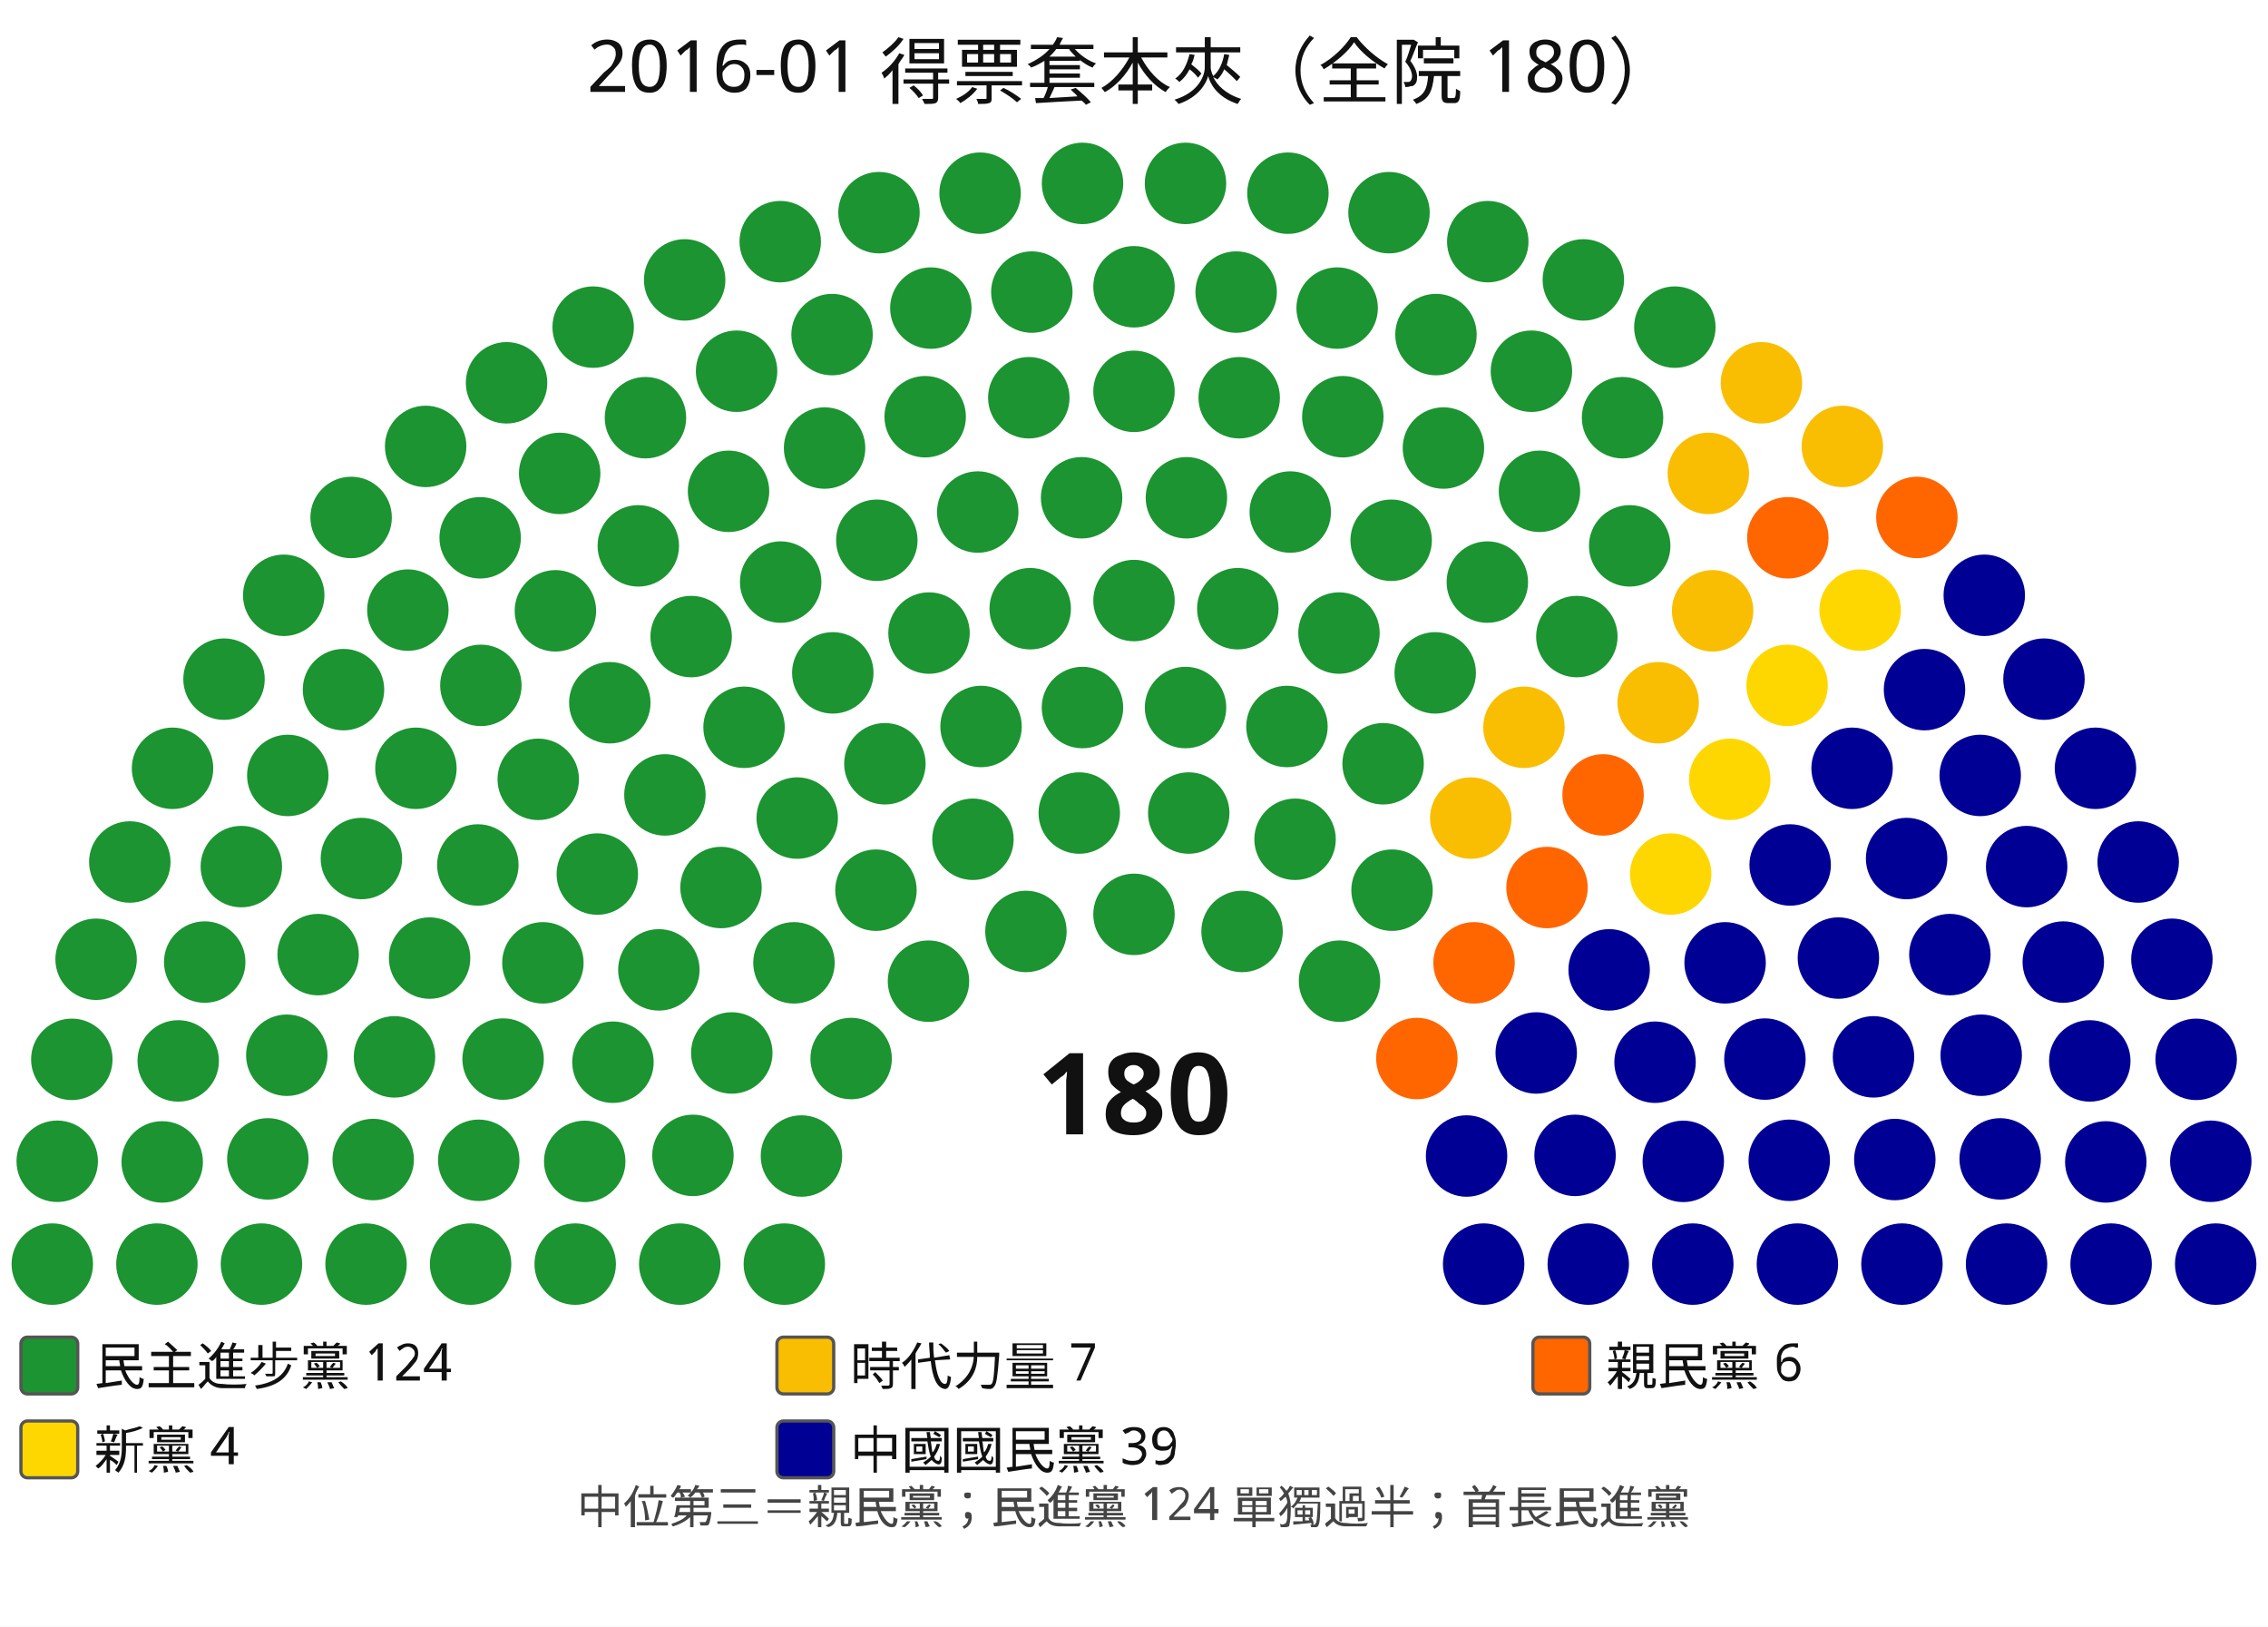
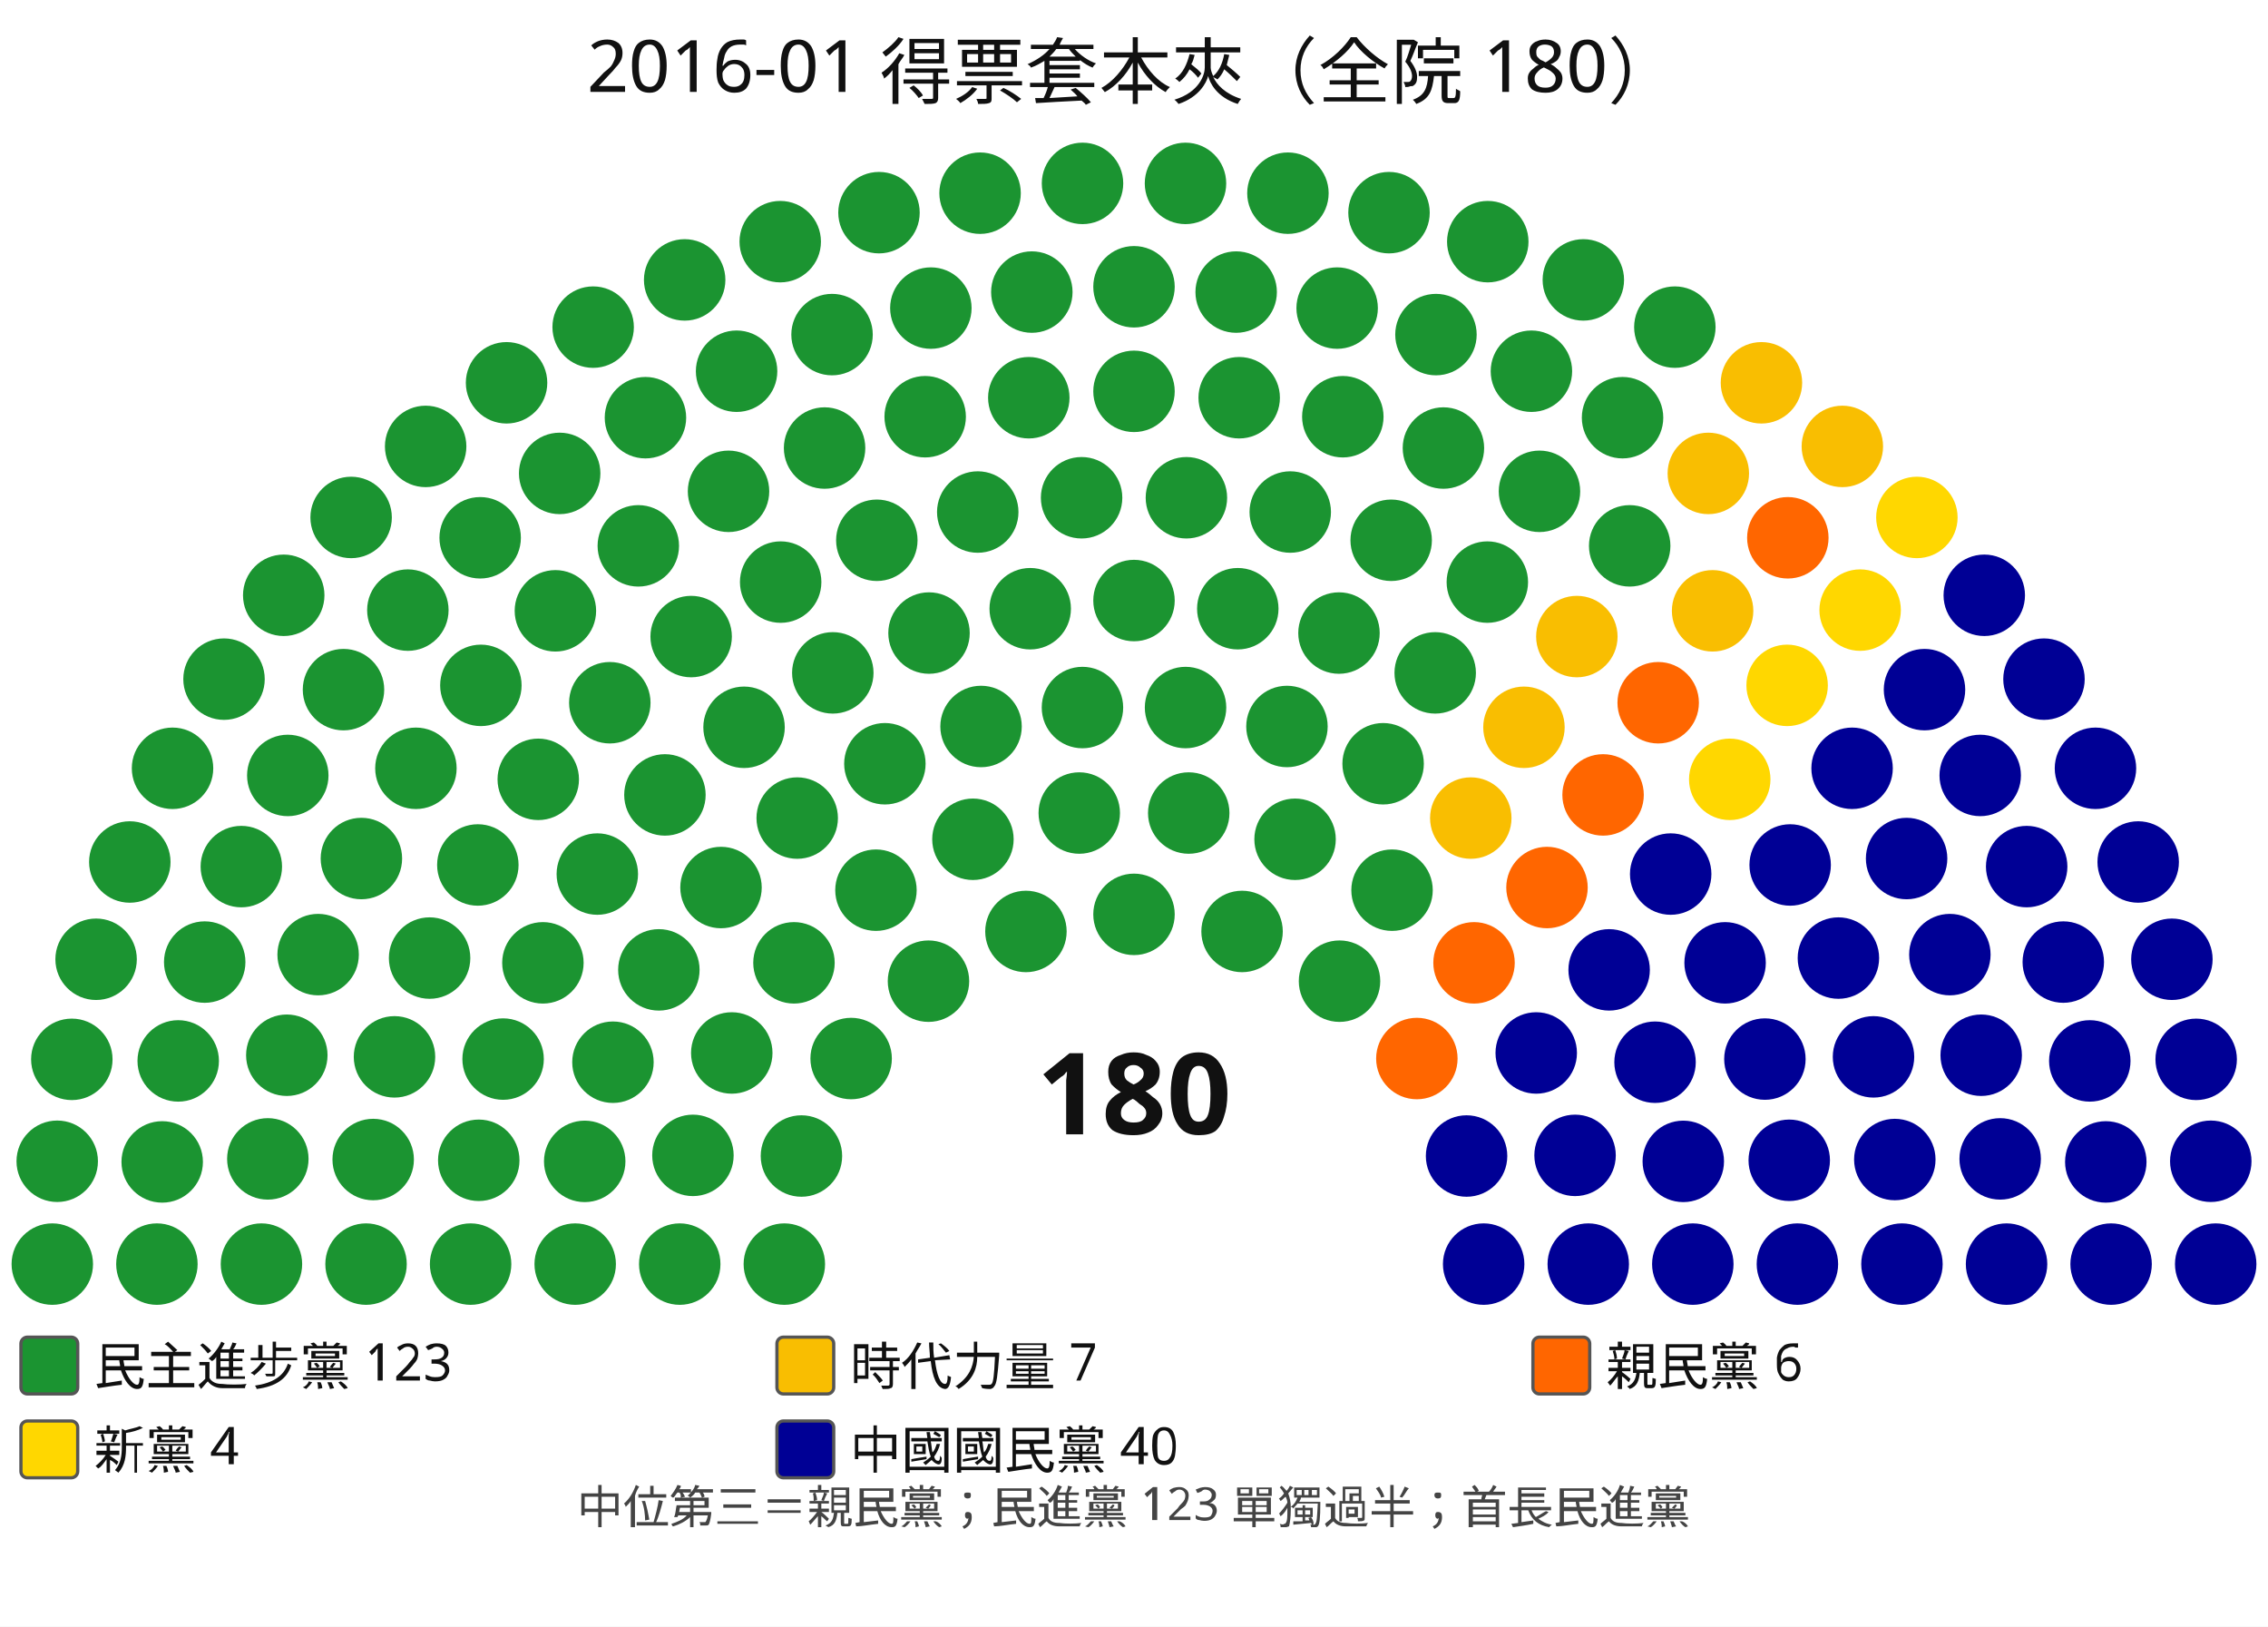
<svg xmlns="http://www.w3.org/2000/svg" viewBox="-20.967 -23.367 41.934 30.067" role="img" aria-label="2016-01 得票套本夾（全院 180）">
  <rect x="-20.967" y="-23.367" width="41.934" height="30.067" fill="#ffffff" />
  <text x="0" y="-21.667" text-anchor="middle" font-family="Noto Sans, DejaVu Sans, sans-serif" font-size="1.35" fill="#111">2016-01 得票套本夾（全院 180）</text>
  <circle cx="-20" cy="-0" r="0.773" fill="#1B9431" stroke="#ffffff" stroke-width="0.04" />
  <circle cx="-19.909" cy="-1.901" r="0.773" fill="#1B9431" stroke="#ffffff" stroke-width="0.04" />
  <circle cx="-19.639" cy="-3.785" r="0.773" fill="#1B9431" stroke="#ffffff" stroke-width="0.04" />
  <circle cx="-19.19" cy="-5.635" r="0.773" fill="#1B9431" stroke="#ffffff" stroke-width="0.04" />
  <circle cx="-18.567" cy="-7.433" r="0.773" fill="#1B9431" stroke="#ffffff" stroke-width="0.04" />
  <circle cx="-17.777" cy="-9.165" r="0.773" fill="#1B9431" stroke="#ffffff" stroke-width="0.04" />
  <circle cx="-16.825" cy="-10.813" r="0.773" fill="#1B9431" stroke="#ffffff" stroke-width="0.04" />
  <circle cx="-15.721" cy="-12.363" r="0.773" fill="#1B9431" stroke="#ffffff" stroke-width="0.04" />
  <circle cx="-14.475" cy="-13.802" r="0.773" fill="#1B9431" stroke="#ffffff" stroke-width="0.04" />
  <circle cx="-13.097" cy="-15.115" r="0.773" fill="#1B9431" stroke="#ffffff" stroke-width="0.04" />
  <circle cx="-11.601" cy="-16.291" r="0.773" fill="#1B9431" stroke="#ffffff" stroke-width="0.04" />
  <circle cx="-10" cy="-17.32" r="0.773" fill="#1B9431" stroke="#ffffff" stroke-width="0.04" />
  <circle cx="-8.308" cy="-18.193" r="0.773" fill="#1B9431" stroke="#ffffff" stroke-width="0.04" />
  <circle cx="-6.541" cy="-18.9" r="0.773" fill="#1B9431" stroke="#ffffff" stroke-width="0.04" />
  <circle cx="-4.715" cy="-19.436" r="0.773" fill="#1B9431" stroke="#ffffff" stroke-width="0.04" />
  <circle cx="-2.846" cy="-19.796" r="0.773" fill="#1B9431" stroke="#ffffff" stroke-width="0.04" />
  <circle cx="-0.952" cy="-19.977" r="0.773" fill="#1B9431" stroke="#ffffff" stroke-width="0.04" />
  <circle cx="0.952" cy="-19.977" r="0.773" fill="#1B9431" stroke="#ffffff" stroke-width="0.04" />
  <circle cx="2.846" cy="-19.796" r="0.773" fill="#1B9431" stroke="#ffffff" stroke-width="0.04" />
  <circle cx="4.715" cy="-19.436" r="0.773" fill="#1B9431" stroke="#ffffff" stroke-width="0.04" />
  <circle cx="6.541" cy="-18.9" r="0.773" fill="#1B9431" stroke="#ffffff" stroke-width="0.04" />
  <circle cx="8.308" cy="-18.193" r="0.773" fill="#1B9431" stroke="#ffffff" stroke-width="0.04" />
  <circle cx="10" cy="-17.32" r="0.773" fill="#1B9431" stroke="#ffffff" stroke-width="0.04" />
  <circle cx="11.601" cy="-16.291" r="0.773" fill="#F9BE01" stroke="#ffffff" stroke-width="0.04" />
  <circle cx="13.097" cy="-15.115" r="0.773" fill="#F9BE01" stroke="#ffffff" stroke-width="0.04" />
-   <circle cx="14.475" cy="-13.802" r="0.773" fill="#FF6600" stroke="#ffffff" stroke-width="0.04" />
+   <circle cx="14.475" cy="-13.802" r="0.773" fill="#FFD700" stroke="#ffffff" stroke-width="0.04" />
  <circle cx="15.721" cy="-12.363" r="0.773" fill="#000095" stroke="#ffffff" stroke-width="0.04" />
  <circle cx="16.825" cy="-10.813" r="0.773" fill="#000095" stroke="#ffffff" stroke-width="0.04" />
  <circle cx="17.777" cy="-9.165" r="0.773" fill="#000095" stroke="#ffffff" stroke-width="0.04" />
  <circle cx="18.567" cy="-7.433" r="0.773" fill="#000095" stroke="#ffffff" stroke-width="0.04" />
  <circle cx="19.19" cy="-5.635" r="0.773" fill="#000095" stroke="#ffffff" stroke-width="0.04" />
  <circle cx="19.639" cy="-3.785" r="0.773" fill="#000095" stroke="#ffffff" stroke-width="0.04" />
  <circle cx="19.909" cy="-1.901" r="0.773" fill="#000095" stroke="#ffffff" stroke-width="0.04" />
  <circle cx="20" cy="0" r="0.773" fill="#000095" stroke="#ffffff" stroke-width="0.04" />
  <circle cx="-18.066" cy="-0" r="0.773" fill="#1B9431" stroke="#ffffff" stroke-width="0.04" />
  <circle cx="-17.968" cy="-1.889" r="0.773" fill="#1B9431" stroke="#ffffff" stroke-width="0.04" />
  <circle cx="-17.672" cy="-3.756" r="0.773" fill="#1B9431" stroke="#ffffff" stroke-width="0.04" />
  <circle cx="-17.182" cy="-5.583" r="0.773" fill="#1B9431" stroke="#ffffff" stroke-width="0.04" />
  <circle cx="-16.505" cy="-7.348" r="0.773" fill="#1B9431" stroke="#ffffff" stroke-width="0.04" />
  <circle cx="-15.646" cy="-9.033" r="0.773" fill="#1B9431" stroke="#ffffff" stroke-width="0.04" />
  <circle cx="-14.616" cy="-10.619" r="0.773" fill="#1B9431" stroke="#ffffff" stroke-width="0.04" />
  <circle cx="-13.426" cy="-12.089" r="0.773" fill="#1B9431" stroke="#ffffff" stroke-width="0.04" />
  <circle cx="-12.089" cy="-13.426" r="0.773" fill="#1B9431" stroke="#ffffff" stroke-width="0.04" />
  <circle cx="-10.619" cy="-14.616" r="0.773" fill="#1B9431" stroke="#ffffff" stroke-width="0.04" />
  <circle cx="-9.033" cy="-15.646" r="0.773" fill="#1B9431" stroke="#ffffff" stroke-width="0.04" />
  <circle cx="-7.348" cy="-16.505" r="0.773" fill="#1B9431" stroke="#ffffff" stroke-width="0.04" />
  <circle cx="-5.583" cy="-17.182" r="0.773" fill="#1B9431" stroke="#ffffff" stroke-width="0.04" />
  <circle cx="-3.756" cy="-17.672" r="0.773" fill="#1B9431" stroke="#ffffff" stroke-width="0.04" />
  <circle cx="-1.889" cy="-17.968" r="0.773" fill="#1B9431" stroke="#ffffff" stroke-width="0.04" />
  <circle cx="0" cy="-18.066" r="0.773" fill="#1B9431" stroke="#ffffff" stroke-width="0.04" />
  <circle cx="1.889" cy="-17.968" r="0.773" fill="#1B9431" stroke="#ffffff" stroke-width="0.04" />
  <circle cx="3.756" cy="-17.672" r="0.773" fill="#1B9431" stroke="#ffffff" stroke-width="0.04" />
  <circle cx="5.583" cy="-17.182" r="0.773" fill="#1B9431" stroke="#ffffff" stroke-width="0.04" />
  <circle cx="7.348" cy="-16.505" r="0.773" fill="#1B9431" stroke="#ffffff" stroke-width="0.04" />
  <circle cx="9.033" cy="-15.646" r="0.773" fill="#1B9431" stroke="#ffffff" stroke-width="0.04" />
  <circle cx="10.619" cy="-14.616" r="0.773" fill="#F9BE01" stroke="#ffffff" stroke-width="0.04" />
  <circle cx="12.089" cy="-13.426" r="0.773" fill="#FF6600" stroke="#ffffff" stroke-width="0.04" />
  <circle cx="13.426" cy="-12.089" r="0.773" fill="#FFD700" stroke="#ffffff" stroke-width="0.04" />
  <circle cx="14.616" cy="-10.619" r="0.773" fill="#000095" stroke="#ffffff" stroke-width="0.04" />
  <circle cx="15.646" cy="-9.033" r="0.773" fill="#000095" stroke="#ffffff" stroke-width="0.04" />
  <circle cx="16.505" cy="-7.348" r="0.773" fill="#000095" stroke="#ffffff" stroke-width="0.04" />
  <circle cx="17.182" cy="-5.583" r="0.773" fill="#000095" stroke="#ffffff" stroke-width="0.04" />
  <circle cx="17.672" cy="-3.756" r="0.773" fill="#000095" stroke="#ffffff" stroke-width="0.04" />
  <circle cx="17.968" cy="-1.889" r="0.773" fill="#000095" stroke="#ffffff" stroke-width="0.04" />
  <circle cx="18.066" cy="0" r="0.773" fill="#000095" stroke="#ffffff" stroke-width="0.04" />
  <circle cx="-16.133" cy="-0" r="0.773" fill="#1B9431" stroke="#ffffff" stroke-width="0.04" />
  <circle cx="-16.015" cy="-1.945" r="0.773" fill="#1B9431" stroke="#ffffff" stroke-width="0.04" />
  <circle cx="-15.664" cy="-3.861" r="0.773" fill="#1B9431" stroke="#ffffff" stroke-width="0.04" />
  <circle cx="-15.085" cy="-5.721" r="0.773" fill="#1B9431" stroke="#ffffff" stroke-width="0.04" />
  <circle cx="-14.285" cy="-7.497" r="0.773" fill="#1B9431" stroke="#ffffff" stroke-width="0.04" />
  <circle cx="-13.277" cy="-9.165" r="0.773" fill="#1B9431" stroke="#ffffff" stroke-width="0.04" />
  <circle cx="-12.076" cy="-10.698" r="0.773" fill="#1B9431" stroke="#ffffff" stroke-width="0.04" />
  <circle cx="-10.698" cy="-12.076" r="0.773" fill="#1B9431" stroke="#ffffff" stroke-width="0.04" />
  <circle cx="-9.165" cy="-13.277" r="0.773" fill="#1B9431" stroke="#ffffff" stroke-width="0.04" />
  <circle cx="-7.497" cy="-14.285" r="0.773" fill="#1B9431" stroke="#ffffff" stroke-width="0.04" />
  <circle cx="-5.721" cy="-15.085" r="0.773" fill="#1B9431" stroke="#ffffff" stroke-width="0.04" />
  <circle cx="-3.861" cy="-15.664" r="0.773" fill="#1B9431" stroke="#ffffff" stroke-width="0.04" />
  <circle cx="-1.945" cy="-16.015" r="0.773" fill="#1B9431" stroke="#ffffff" stroke-width="0.04" />
  <circle cx="0" cy="-16.133" r="0.773" fill="#1B9431" stroke="#ffffff" stroke-width="0.04" />
  <circle cx="1.945" cy="-16.015" r="0.773" fill="#1B9431" stroke="#ffffff" stroke-width="0.04" />
  <circle cx="3.861" cy="-15.664" r="0.773" fill="#1B9431" stroke="#ffffff" stroke-width="0.04" />
  <circle cx="5.721" cy="-15.085" r="0.773" fill="#1B9431" stroke="#ffffff" stroke-width="0.04" />
  <circle cx="7.497" cy="-14.285" r="0.773" fill="#1B9431" stroke="#ffffff" stroke-width="0.04" />
  <circle cx="9.165" cy="-13.277" r="0.773" fill="#1B9431" stroke="#ffffff" stroke-width="0.04" />
  <circle cx="10.698" cy="-12.076" r="0.773" fill="#F9BE01" stroke="#ffffff" stroke-width="0.04" />
  <circle cx="12.076" cy="-10.698" r="0.773" fill="#FFD700" stroke="#ffffff" stroke-width="0.04" />
  <circle cx="13.277" cy="-9.165" r="0.773" fill="#000095" stroke="#ffffff" stroke-width="0.04" />
  <circle cx="14.285" cy="-7.497" r="0.773" fill="#000095" stroke="#ffffff" stroke-width="0.04" />
  <circle cx="15.085" cy="-5.721" r="0.773" fill="#000095" stroke="#ffffff" stroke-width="0.04" />
  <circle cx="15.664" cy="-3.861" r="0.773" fill="#000095" stroke="#ffffff" stroke-width="0.04" />
  <circle cx="16.015" cy="-1.945" r="0.773" fill="#000095" stroke="#ffffff" stroke-width="0.04" />
  <circle cx="16.133" cy="0" r="0.773" fill="#000095" stroke="#ffffff" stroke-width="0.04" />
  <circle cx="-14.199" cy="-0" r="0.773" fill="#1B9431" stroke="#ffffff" stroke-width="0.04" />
  <circle cx="-14.067" cy="-1.933" r="0.773" fill="#1B9431" stroke="#ffffff" stroke-width="0.04" />
  <circle cx="-13.673" cy="-3.831" r="0.773" fill="#1B9431" stroke="#ffffff" stroke-width="0.04" />
  <circle cx="-13.024" cy="-5.657" r="0.773" fill="#1B9431" stroke="#ffffff" stroke-width="0.04" />
  <circle cx="-12.132" cy="-7.378" r="0.773" fill="#1B9431" stroke="#ffffff" stroke-width="0.04" />
  <circle cx="-11.015" cy="-8.961" r="0.773" fill="#1B9431" stroke="#ffffff" stroke-width="0.04" />
  <circle cx="-9.692" cy="-10.377" r="0.773" fill="#1B9431" stroke="#ffffff" stroke-width="0.04" />
  <circle cx="-8.188" cy="-11.6" r="0.773" fill="#1B9431" stroke="#ffffff" stroke-width="0.04" />
  <circle cx="-6.533" cy="-12.607" r="0.773" fill="#1B9431" stroke="#ffffff" stroke-width="0.04" />
  <circle cx="-4.755" cy="-13.38" r="0.773" fill="#1B9431" stroke="#ffffff" stroke-width="0.04" />
  <circle cx="-2.889" cy="-13.902" r="0.773" fill="#1B9431" stroke="#ffffff" stroke-width="0.04" />
  <circle cx="-0.969" cy="-14.166" r="0.773" fill="#1B9431" stroke="#ffffff" stroke-width="0.04" />
  <circle cx="0.969" cy="-14.166" r="0.773" fill="#1B9431" stroke="#ffffff" stroke-width="0.04" />
  <circle cx="2.889" cy="-13.902" r="0.773" fill="#1B9431" stroke="#ffffff" stroke-width="0.04" />
  <circle cx="4.755" cy="-13.38" r="0.773" fill="#1B9431" stroke="#ffffff" stroke-width="0.04" />
  <circle cx="6.533" cy="-12.607" r="0.773" fill="#1B9431" stroke="#ffffff" stroke-width="0.04" />
-   <circle cx="8.188" cy="-11.6" r="0.773" fill="#1B9431" stroke="#ffffff" stroke-width="0.04" />
-   <circle cx="9.692" cy="-10.377" r="0.773" fill="#F9BE01" stroke="#ffffff" stroke-width="0.04" />
+   <circle cx="8.188" cy="-11.6" r="0.773" fill="#F9BE01" stroke="#ffffff" stroke-width="0.04" />
+   <circle cx="9.692" cy="-10.377" r="0.773" fill="#FF6600" stroke="#ffffff" stroke-width="0.04" />
  <circle cx="11.015" cy="-8.961" r="0.773" fill="#FFD700" stroke="#ffffff" stroke-width="0.04" />
  <circle cx="12.132" cy="-7.378" r="0.773" fill="#000095" stroke="#ffffff" stroke-width="0.04" />
  <circle cx="13.024" cy="-5.657" r="0.773" fill="#000095" stroke="#ffffff" stroke-width="0.04" />
  <circle cx="13.673" cy="-3.831" r="0.773" fill="#000095" stroke="#ffffff" stroke-width="0.04" />
  <circle cx="14.067" cy="-1.933" r="0.773" fill="#000095" stroke="#ffffff" stroke-width="0.04" />
  <circle cx="14.199" cy="0" r="0.773" fill="#000095" stroke="#ffffff" stroke-width="0.04" />
  <circle cx="-12.266" cy="-0" r="0.773" fill="#1B9431" stroke="#ffffff" stroke-width="0.04" />
  <circle cx="-12.115" cy="-1.919" r="0.773" fill="#1B9431" stroke="#ffffff" stroke-width="0.04" />
  <circle cx="-11.665" cy="-3.79" r="0.773" fill="#1B9431" stroke="#ffffff" stroke-width="0.04" />
  <circle cx="-10.929" cy="-5.569" r="0.773" fill="#1B9431" stroke="#ffffff" stroke-width="0.04" />
  <circle cx="-9.923" cy="-7.21" r="0.773" fill="#1B9431" stroke="#ffffff" stroke-width="0.04" />
  <circle cx="-8.673" cy="-8.673" r="0.773" fill="#1B9431" stroke="#ffffff" stroke-width="0.04" />
  <circle cx="-7.21" cy="-9.923" r="0.773" fill="#1B9431" stroke="#ffffff" stroke-width="0.04" />
  <circle cx="-5.569" cy="-10.929" r="0.773" fill="#1B9431" stroke="#ffffff" stroke-width="0.04" />
  <circle cx="-3.79" cy="-11.665" r="0.773" fill="#1B9431" stroke="#ffffff" stroke-width="0.04" />
  <circle cx="-1.919" cy="-12.115" r="0.773" fill="#1B9431" stroke="#ffffff" stroke-width="0.04" />
  <circle cx="0" cy="-12.266" r="0.773" fill="#1B9431" stroke="#ffffff" stroke-width="0.04" />
  <circle cx="1.919" cy="-12.115" r="0.773" fill="#1B9431" stroke="#ffffff" stroke-width="0.04" />
  <circle cx="3.79" cy="-11.665" r="0.773" fill="#1B9431" stroke="#ffffff" stroke-width="0.04" />
  <circle cx="5.569" cy="-10.929" r="0.773" fill="#1B9431" stroke="#ffffff" stroke-width="0.04" />
  <circle cx="7.21" cy="-9.923" r="0.773" fill="#F9BE01" stroke="#ffffff" stroke-width="0.04" />
  <circle cx="8.673" cy="-8.673" r="0.773" fill="#FF6600" stroke="#ffffff" stroke-width="0.04" />
-   <circle cx="9.923" cy="-7.21" r="0.773" fill="#FFD700" stroke="#ffffff" stroke-width="0.04" />
+   <circle cx="9.923" cy="-7.21" r="0.773" fill="#000095" stroke="#ffffff" stroke-width="0.04" />
  <circle cx="10.929" cy="-5.569" r="0.773" fill="#000095" stroke="#ffffff" stroke-width="0.04" />
  <circle cx="11.665" cy="-3.79" r="0.773" fill="#000095" stroke="#ffffff" stroke-width="0.04" />
  <circle cx="12.115" cy="-1.919" r="0.773" fill="#000095" stroke="#ffffff" stroke-width="0.04" />
  <circle cx="12.266" cy="0" r="0.773" fill="#000095" stroke="#ffffff" stroke-width="0.04" />
  <circle cx="-10.332" cy="-0" r="0.773" fill="#1B9431" stroke="#ffffff" stroke-width="0.04" />
  <circle cx="-10.156" cy="-1.899" r="0.773" fill="#1B9431" stroke="#ffffff" stroke-width="0.04" />
  <circle cx="-9.634" cy="-3.732" r="0.773" fill="#1B9431" stroke="#ffffff" stroke-width="0.04" />
  <circle cx="-8.785" cy="-5.439" r="0.773" fill="#1B9431" stroke="#ffffff" stroke-width="0.04" />
  <circle cx="-7.636" cy="-6.961" r="0.773" fill="#1B9431" stroke="#ffffff" stroke-width="0.04" />
  <circle cx="-6.227" cy="-8.245" r="0.773" fill="#1B9431" stroke="#ffffff" stroke-width="0.04" />
  <circle cx="-4.606" cy="-9.249" r="0.773" fill="#1B9431" stroke="#ffffff" stroke-width="0.04" />
  <circle cx="-2.828" cy="-9.938" r="0.773" fill="#1B9431" stroke="#ffffff" stroke-width="0.04" />
  <circle cx="-0.953" cy="-10.288" r="0.773" fill="#1B9431" stroke="#ffffff" stroke-width="0.04" />
  <circle cx="0.953" cy="-10.288" r="0.773" fill="#1B9431" stroke="#ffffff" stroke-width="0.04" />
  <circle cx="2.828" cy="-9.938" r="0.773" fill="#1B9431" stroke="#ffffff" stroke-width="0.04" />
  <circle cx="4.606" cy="-9.249" r="0.773" fill="#1B9431" stroke="#ffffff" stroke-width="0.04" />
  <circle cx="6.227" cy="-8.245" r="0.773" fill="#F9BE01" stroke="#ffffff" stroke-width="0.04" />
  <circle cx="7.636" cy="-6.961" r="0.773" fill="#FF6600" stroke="#ffffff" stroke-width="0.04" />
  <circle cx="8.785" cy="-5.439" r="0.773" fill="#000095" stroke="#ffffff" stroke-width="0.04" />
  <circle cx="9.634" cy="-3.732" r="0.773" fill="#000095" stroke="#ffffff" stroke-width="0.04" />
  <circle cx="10.156" cy="-1.899" r="0.773" fill="#000095" stroke="#ffffff" stroke-width="0.04" />
  <circle cx="10.332" cy="0" r="0.773" fill="#000095" stroke="#ffffff" stroke-width="0.04" />
  <circle cx="-8.399" cy="-0" r="0.773" fill="#1B9431" stroke="#ffffff" stroke-width="0.04" />
  <circle cx="-8.155" cy="-2.01" r="0.773" fill="#1B9431" stroke="#ffffff" stroke-width="0.04" />
  <circle cx="-7.437" cy="-3.903" r="0.773" fill="#1B9431" stroke="#ffffff" stroke-width="0.04" />
  <circle cx="-6.287" cy="-5.569" r="0.773" fill="#1B9431" stroke="#ffffff" stroke-width="0.04" />
  <circle cx="-4.771" cy="-6.912" r="0.773" fill="#1B9431" stroke="#ffffff" stroke-width="0.04" />
  <circle cx="-2.978" cy="-7.853" r="0.773" fill="#1B9431" stroke="#ffffff" stroke-width="0.04" />
  <circle cx="-1.012" cy="-8.338" r="0.773" fill="#1B9431" stroke="#ffffff" stroke-width="0.04" />
  <circle cx="1.012" cy="-8.338" r="0.773" fill="#1B9431" stroke="#ffffff" stroke-width="0.04" />
  <circle cx="2.978" cy="-7.853" r="0.773" fill="#1B9431" stroke="#ffffff" stroke-width="0.04" />
  <circle cx="4.771" cy="-6.912" r="0.773" fill="#1B9431" stroke="#ffffff" stroke-width="0.04" />
  <circle cx="6.287" cy="-5.569" r="0.773" fill="#FF6600" stroke="#ffffff" stroke-width="0.04" />
  <circle cx="7.437" cy="-3.903" r="0.773" fill="#000095" stroke="#ffffff" stroke-width="0.04" />
  <circle cx="8.155" cy="-2.01" r="0.773" fill="#000095" stroke="#ffffff" stroke-width="0.04" />
  <circle cx="8.399" cy="0" r="0.773" fill="#000095" stroke="#ffffff" stroke-width="0.04" />
  <circle cx="-6.465" cy="-0" r="0.773" fill="#1B9431" stroke="#ffffff" stroke-width="0.04" />
  <circle cx="-6.149" cy="-1.998" r="0.773" fill="#1B9431" stroke="#ffffff" stroke-width="0.04" />
  <circle cx="-5.23" cy="-3.8" r="0.773" fill="#1B9431" stroke="#ffffff" stroke-width="0.04" />
  <circle cx="-3.8" cy="-5.23" r="0.773" fill="#1B9431" stroke="#ffffff" stroke-width="0.04" />
  <circle cx="-1.998" cy="-6.149" r="0.773" fill="#1B9431" stroke="#ffffff" stroke-width="0.04" />
  <circle cx="0" cy="-6.465" r="0.773" fill="#1B9431" stroke="#ffffff" stroke-width="0.04" />
  <circle cx="1.998" cy="-6.149" r="0.773" fill="#1B9431" stroke="#ffffff" stroke-width="0.04" />
  <circle cx="3.8" cy="-5.23" r="0.773" fill="#1B9431" stroke="#ffffff" stroke-width="0.04" />
  <circle cx="5.23" cy="-3.8" r="0.773" fill="#FF6600" stroke="#ffffff" stroke-width="0.04" />
  <circle cx="6.149" cy="-1.998" r="0.773" fill="#000095" stroke="#ffffff" stroke-width="0.04" />
  <circle cx="6.465" cy="0" r="0.773" fill="#000095" stroke="#ffffff" stroke-width="0.04" />
  <text x="0" y="-2.400" text-anchor="middle" font-family="Noto Sans, DejaVu Sans, sans-serif" font-size="2.1" font-weight="700" fill="#111">180</text>
  <rect x="-20.580" y="1.350" width="1.05" height="1.05" fill="#1B9431" stroke="#555" stroke-width="0.06" rx="0.12" />
-   <text x="-19.230" y="2.230" font-family="Noto Sans, DejaVu Sans, sans-serif" font-size="0.95" fill="#111">民主進步黨 124</text>
+   <text x="-19.230" y="2.230" font-family="Noto Sans, DejaVu Sans, sans-serif" font-size="0.95" fill="#111">民主進步黨 123</text>
  <rect x="-6.602" y="1.350" width="1.05" height="1.05" fill="#F9BE01" stroke="#555" stroke-width="0.06" rx="0.12" />
  <text x="-5.252" y="2.230" font-family="Noto Sans, DejaVu Sans, sans-serif" font-size="0.95" fill="#111">時代力量 7</text>
  <rect x="7.376" y="1.350" width="1.05" height="1.05" fill="#FF6600" stroke="#555" stroke-width="0.06" rx="0.12" />
  <text x="8.726" y="2.230" font-family="Noto Sans, DejaVu Sans, sans-serif" font-size="0.95" fill="#111">親民黨 6</text>
  <rect x="-20.580" y="2.900" width="1.05" height="1.05" fill="#FFD700" stroke="#555" stroke-width="0.06" rx="0.12" />
  <text x="-19.230" y="3.780" font-family="Noto Sans, DejaVu Sans, sans-serif" font-size="0.95" fill="#111">新黨 4</text>
  <rect x="-6.602" y="2.900" width="1.05" height="1.05" fill="#000095" stroke="#555" stroke-width="0.06" rx="0.12" />
-   <text x="-5.252" y="3.780" font-family="Noto Sans, DejaVu Sans, sans-serif" font-size="0.95" fill="#111">中國國民黨 39</text>
-   <text x="0" y="4.800" text-anchor="middle" font-family="Noto Sans, DejaVu Sans, sans-serif" font-size="0.85" fill="#444">中位第三＝親民黨；民進黨 124 單獨過半；首長民進黨</text>
+   <text x="-5.252" y="3.780" font-family="Noto Sans, DejaVu Sans, sans-serif" font-size="0.95" fill="#111">中國國民黨 40</text>
+   <text x="0" y="4.800" text-anchor="middle" font-family="Noto Sans, DejaVu Sans, sans-serif" font-size="0.85" fill="#444">中位第三＝親民黨；民進黨 123 單獨過半；首長民進黨</text>
</svg>
